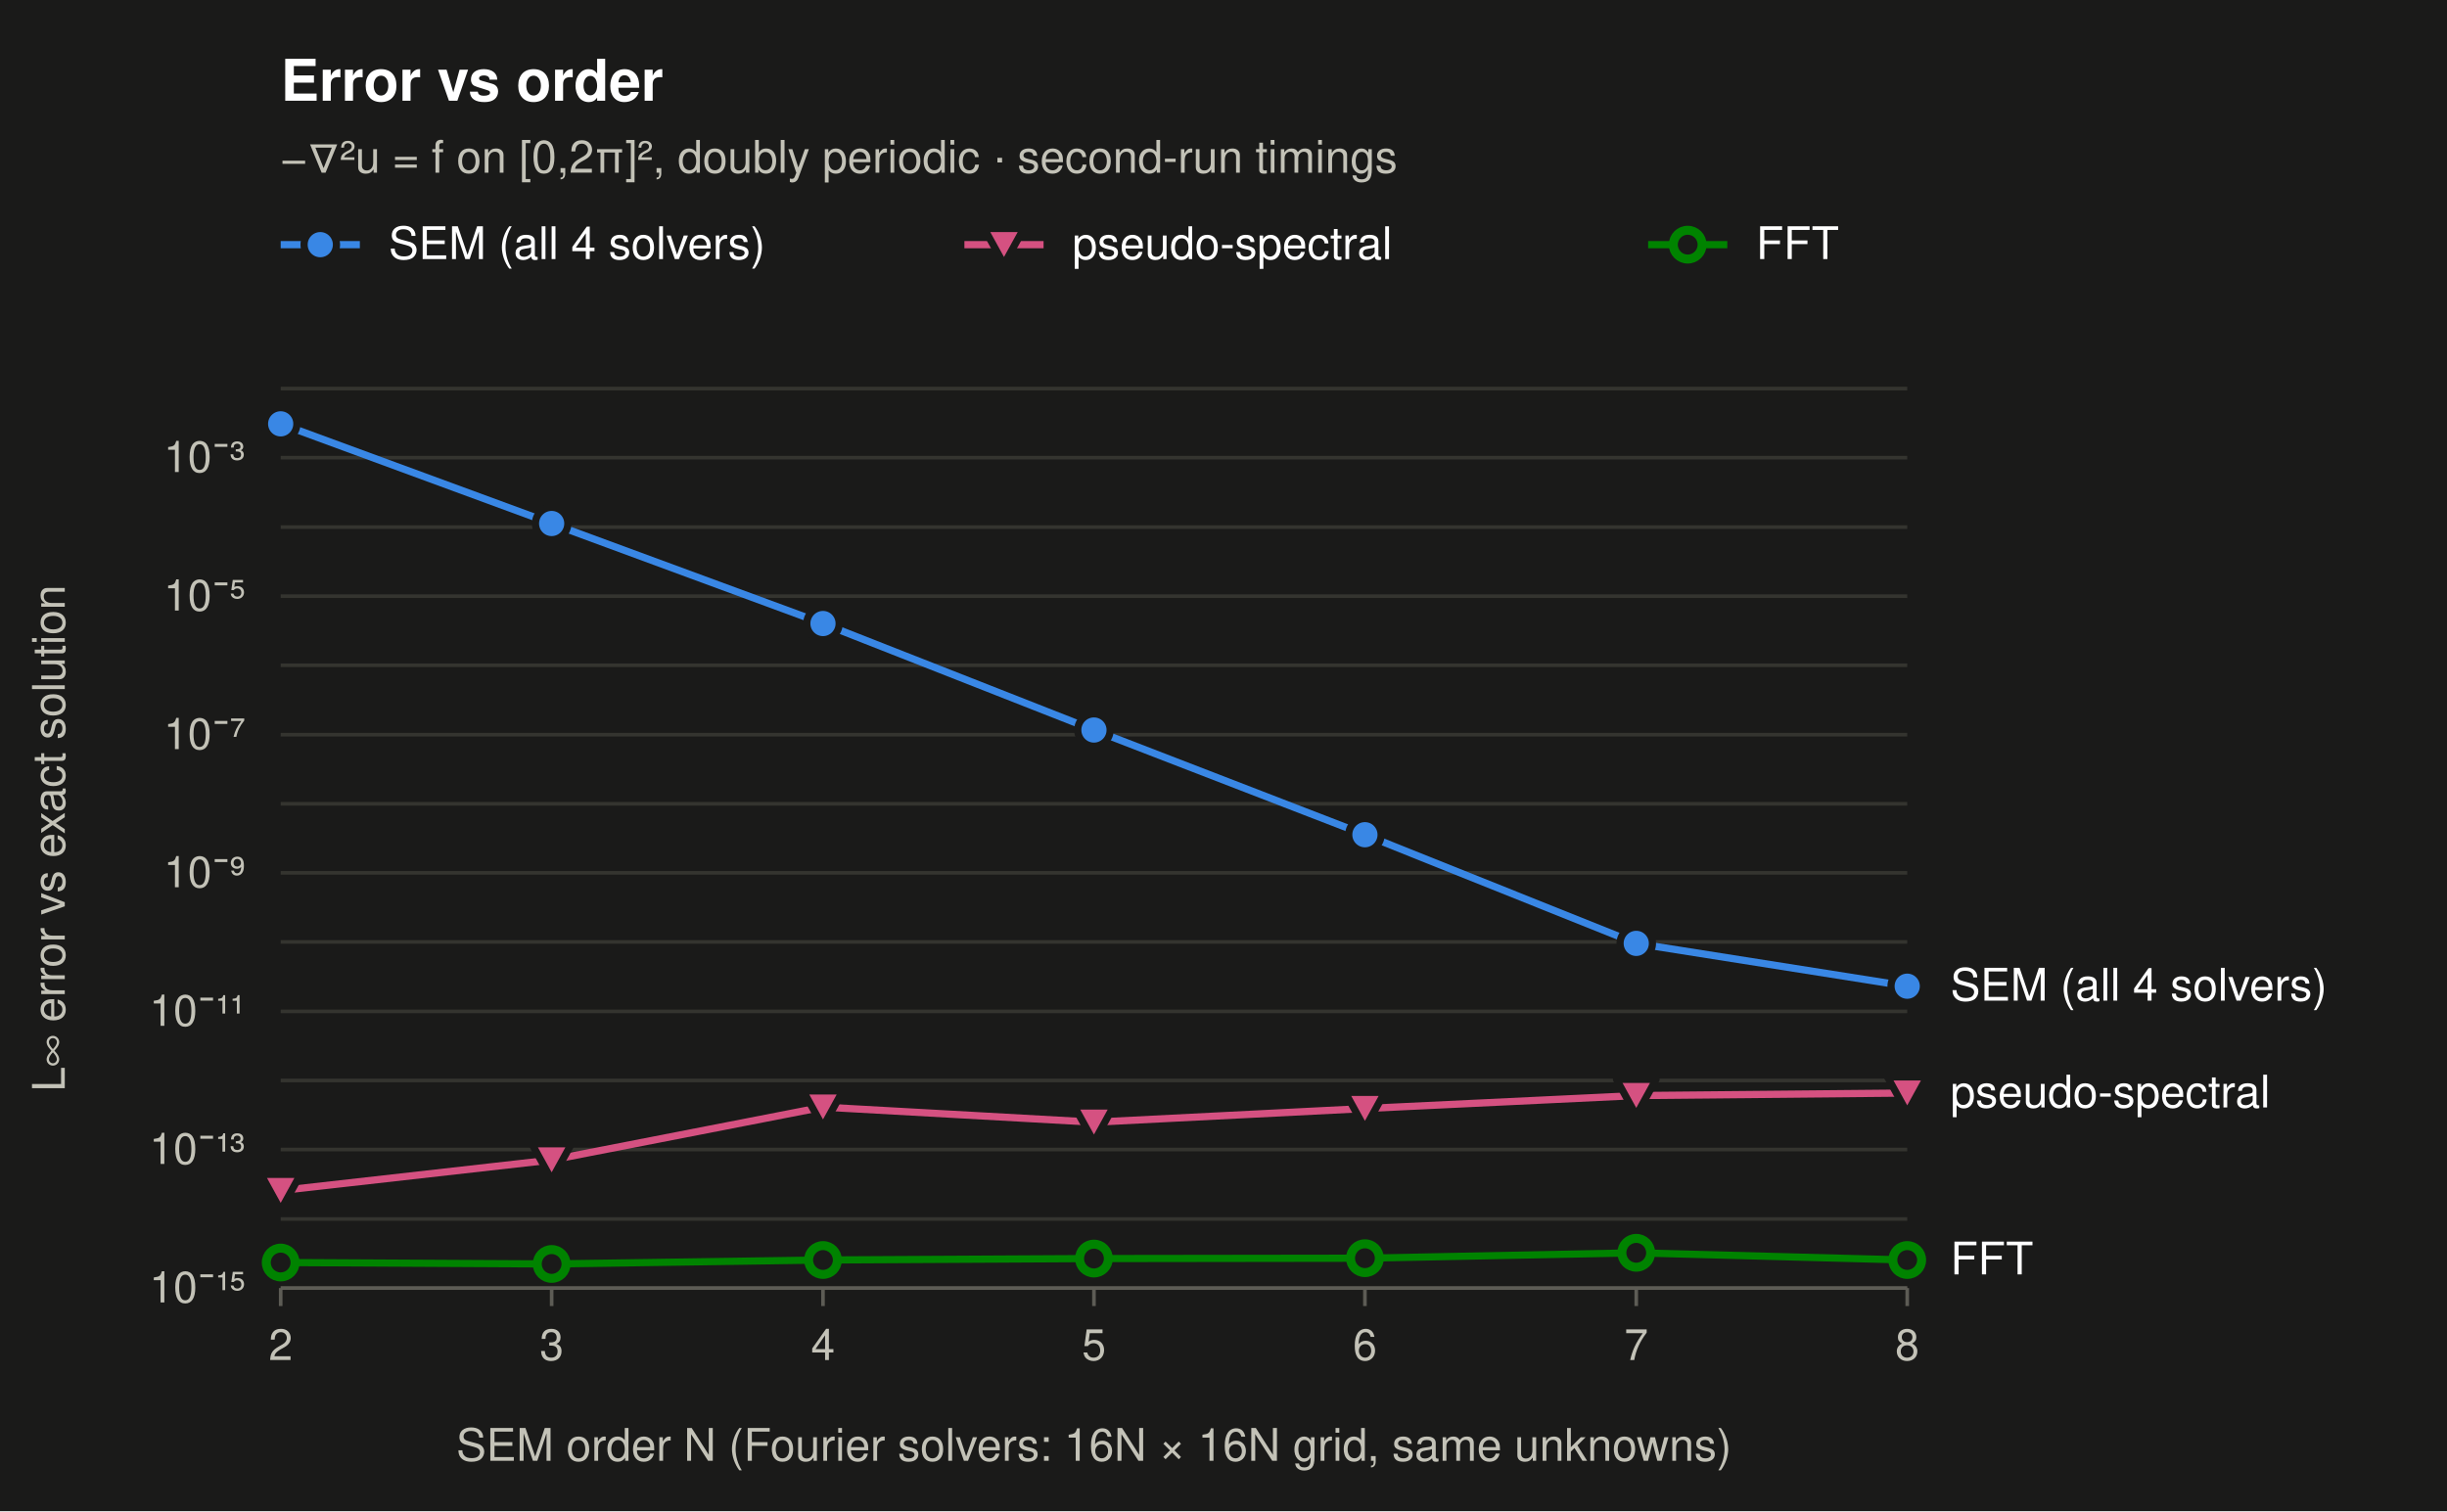
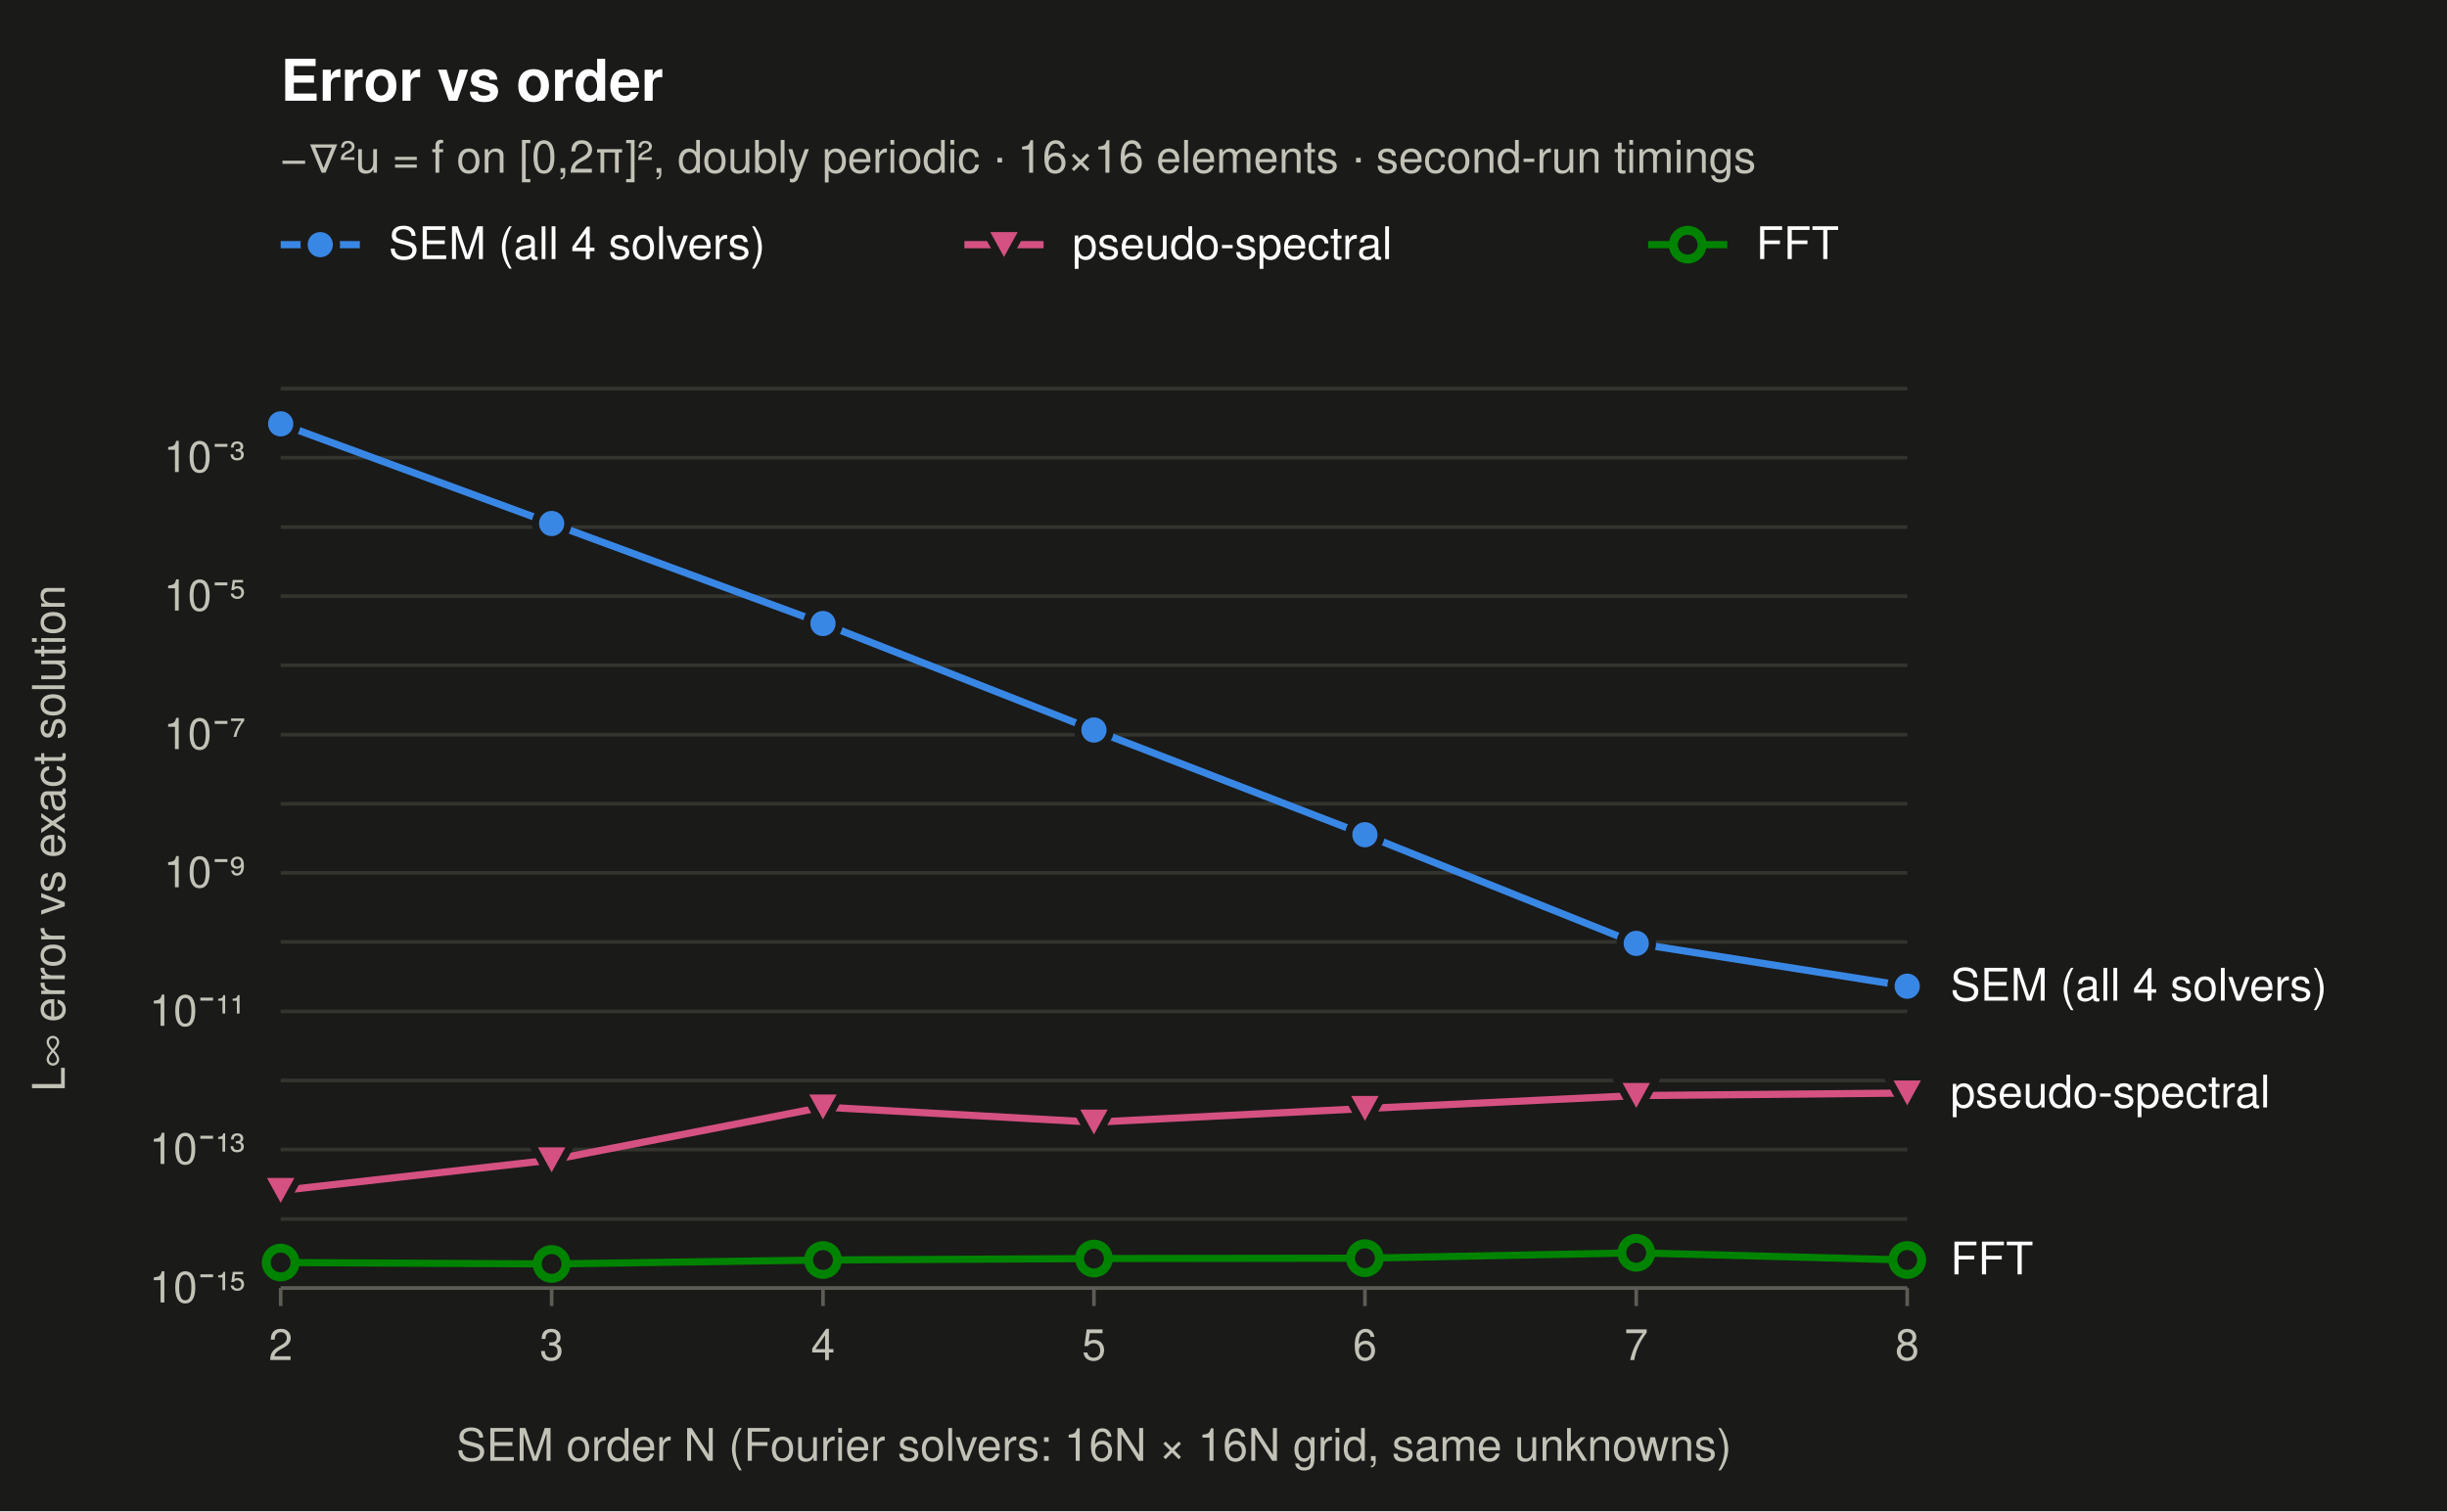
<svg xmlns="http://www.w3.org/2000/svg" viewBox="0 0 680 420" width="680" height="420" role="img" aria-labelledby="t d" font-family="-apple-system, Segoe UI, Helvetica, Arial, sans-serif">
  <rect width="680" height="420" fill="#1a1a19" />
  <text x="78" y="28" font-size="16" font-weight="600" fill="#ffffff">Error vs order</text>
-   <text x="78" y="48" font-size="12.5" fill="#c3c2b7">−∇²u = f on [0,2π]², doubly periodic · second-run timings</text>
+   <text x="78" y="48" font-size="12.5" fill="#c3c2b7">−∇²u = f on [0,2π]², doubly periodic · 16×16 elements · second-run timings</text>
  <line x1="78" x2="530" y1="358.0" y2="358.0" stroke="#34342f" stroke-width="1" />
  <text x="68" y="362.0" font-size="12" text-anchor="end" fill="#c3c2b7">10⁻¹⁵</text>
  <line x1="78" x2="530" y1="338.8" y2="338.8" stroke="#34342f" stroke-width="1" />
  <line x1="78" x2="530" y1="319.5" y2="319.5" stroke="#34342f" stroke-width="1" />
  <text x="68" y="323.5" font-size="12" text-anchor="end" fill="#c3c2b7">10⁻¹³</text>
  <line x1="78" x2="530" y1="300.3" y2="300.3" stroke="#34342f" stroke-width="1" />
  <line x1="78" x2="530" y1="281.1" y2="281.1" stroke="#34342f" stroke-width="1" />
  <text x="68" y="285.1" font-size="12" text-anchor="end" fill="#c3c2b7">10⁻¹¹</text>
  <line x1="78" x2="530" y1="261.8" y2="261.8" stroke="#34342f" stroke-width="1" />
  <line x1="78" x2="530" y1="242.6" y2="242.6" stroke="#34342f" stroke-width="1" />
  <text x="68" y="246.6" font-size="12" text-anchor="end" fill="#c3c2b7">10⁻⁹</text>
  <line x1="78" x2="530" y1="223.4" y2="223.4" stroke="#34342f" stroke-width="1" />
  <line x1="78" x2="530" y1="204.2" y2="204.2" stroke="#34342f" stroke-width="1" />
  <text x="68" y="208.2" font-size="12" text-anchor="end" fill="#c3c2b7">10⁻⁷</text>
  <line x1="78" x2="530" y1="184.9" y2="184.9" stroke="#34342f" stroke-width="1" />
  <line x1="78" x2="530" y1="165.7" y2="165.7" stroke="#34342f" stroke-width="1" />
  <text x="68" y="169.7" font-size="12" text-anchor="end" fill="#c3c2b7">10⁻⁵</text>
  <line x1="78" x2="530" y1="146.5" y2="146.5" stroke="#34342f" stroke-width="1" />
  <line x1="78" x2="530" y1="127.2" y2="127.2" stroke="#34342f" stroke-width="1" />
  <text x="68" y="131.2" font-size="12" text-anchor="end" fill="#c3c2b7">10⁻³</text>
  <line x1="78" x2="530" y1="108.0" y2="108.0" stroke="#34342f" stroke-width="1" />
  <line x1="78" x2="530" y1="358" y2="358" stroke="#5d5c55" stroke-width="1" />
  <line x1="78.0" x2="78.0" y1="358" y2="363" stroke="#5d5c55" stroke-width="1" />
  <text x="78.0" y="378" font-size="12" text-anchor="middle" fill="#c3c2b7">2</text>
  <line x1="153.3" x2="153.3" y1="358" y2="363" stroke="#5d5c55" stroke-width="1" />
  <text x="153.3" y="378" font-size="12" text-anchor="middle" fill="#c3c2b7">3</text>
  <line x1="228.7" x2="228.7" y1="358" y2="363" stroke="#5d5c55" stroke-width="1" />
  <text x="228.7" y="378" font-size="12" text-anchor="middle" fill="#c3c2b7">4</text>
  <line x1="304.0" x2="304.0" y1="358" y2="363" stroke="#5d5c55" stroke-width="1" />
  <text x="304.0" y="378" font-size="12" text-anchor="middle" fill="#c3c2b7">5</text>
  <line x1="379.3" x2="379.3" y1="358" y2="363" stroke="#5d5c55" stroke-width="1" />
  <text x="379.3" y="378" font-size="12" text-anchor="middle" fill="#c3c2b7">6</text>
  <line x1="454.7" x2="454.7" y1="358" y2="363" stroke="#5d5c55" stroke-width="1" />
  <text x="454.7" y="378" font-size="12" text-anchor="middle" fill="#c3c2b7">7</text>
  <line x1="530.0" x2="530.0" y1="358" y2="363" stroke="#5d5c55" stroke-width="1" />
  <text x="530.0" y="378" font-size="12" text-anchor="middle" fill="#c3c2b7">8</text>
  <text x="304.0" y="406" font-size="12.5" text-anchor="middle" fill="#c3c2b7">SEM order N   (Fourier solvers: 16N × 16N grid, same unknowns)</text>
  <text x="18" y="233.0" font-size="12.5" text-anchor="middle" fill="#c3c2b7" transform="rotate(-90 18 233.0)">L∞ error vs exact solution</text>
  <polyline points="78.0,117.8 153.3,145.5 228.7,173.3 304.0,202.9 379.3,232.0 454.7,262.2 530.0,274.1" fill="none" stroke="#3987e5" stroke-width="2" stroke-linejoin="round" stroke-linecap="round" />
  <circle cx="78.0" cy="117.8" r="4.5" fill="#3987e5" stroke="#1a1a19" stroke-width="2" />
  <circle cx="153.3" cy="145.5" r="4.5" fill="#3987e5" stroke="#1a1a19" stroke-width="2" />
  <circle cx="228.7" cy="173.3" r="4.5" fill="#3987e5" stroke="#1a1a19" stroke-width="2" />
  <circle cx="304.0" cy="202.9" r="4.5" fill="#3987e5" stroke="#1a1a19" stroke-width="2" />
  <circle cx="379.3" cy="232.0" r="4.5" fill="#3987e5" stroke="#1a1a19" stroke-width="2" />
  <circle cx="454.7" cy="262.2" r="4.5" fill="#3987e5" stroke="#1a1a19" stroke-width="2" />
  <circle cx="530.0" cy="274.1" r="4.5" fill="#3987e5" stroke="#1a1a19" stroke-width="2" />
  <polyline points="78.0,330.9 153.3,322.4 228.7,307.7 304.0,311.9 379.3,308.1 454.7,304.5 530.0,303.8" fill="none" stroke="#d55181" stroke-width="2" stroke-linejoin="round" stroke-linecap="round" />
  <path d="M78.0,336.4 L83.5,326.4 L72.5,326.4 Z" fill="#d55181" stroke="#1a1a19" stroke-width="2" stroke-linejoin="round" />
  <path d="M153.3,327.9 L158.8,317.9 L147.8,317.9 Z" fill="#d55181" stroke="#1a1a19" stroke-width="2" stroke-linejoin="round" />
  <path d="M228.7,313.2 L234.2,303.2 L223.2,303.2 Z" fill="#d55181" stroke="#1a1a19" stroke-width="2" stroke-linejoin="round" />
  <path d="M304.0,317.4 L309.5,307.4 L298.5,307.4 Z" fill="#d55181" stroke="#1a1a19" stroke-width="2" stroke-linejoin="round" />
  <path d="M379.3,313.6 L384.8,303.6 L373.8,303.6 Z" fill="#d55181" stroke="#1a1a19" stroke-width="2" stroke-linejoin="round" />
  <path d="M454.7,310.0 L460.2,300.0 L449.2,300.0 Z" fill="#d55181" stroke="#1a1a19" stroke-width="2" stroke-linejoin="round" />
  <path d="M530.0,309.3 L535.5,299.3 L524.5,299.3 Z" fill="#d55181" stroke="#1a1a19" stroke-width="2" stroke-linejoin="round" />
  <polyline points="78.0,350.9 153.3,351.3 228.7,350.2 304.0,349.8 379.3,349.7 454.7,348.2 530.0,350.2" fill="none" stroke="#008300" stroke-width="2" stroke-linejoin="round" stroke-linecap="round" />
  <circle cx="78.0" cy="350.9" r="4" fill="#1a1a19" stroke="#008300" stroke-width="2.5" />
  <circle cx="153.3" cy="351.3" r="4" fill="#1a1a19" stroke="#008300" stroke-width="2.5" />
  <circle cx="228.7" cy="350.2" r="4" fill="#1a1a19" stroke="#008300" stroke-width="2.5" />
  <circle cx="304.0" cy="349.8" r="4" fill="#1a1a19" stroke="#008300" stroke-width="2.5" />
  <circle cx="379.3" cy="349.7" r="4" fill="#1a1a19" stroke="#008300" stroke-width="2.5" />
  <circle cx="454.7" cy="348.2" r="4" fill="#1a1a19" stroke="#008300" stroke-width="2.5" />
  <circle cx="530.0" cy="350.2" r="4" fill="#1a1a19" stroke="#008300" stroke-width="2.5" />
  <text x="542.0" y="278.1" font-size="12.5" fill="#ffffff">SEM (all 4 solvers)</text>
  <text x="542.0" y="307.8" font-size="12.5" fill="#ffffff">pseudo-spectral</text>
  <text x="542.0" y="354.2" font-size="12.5" fill="#ffffff">FFT</text>
  <line x1="78" x2="100" y1="68" y2="68" stroke="#3987e5" stroke-width="2" />
  <circle cx="89.0" cy="68.0" r="4.5" fill="#3987e5" stroke="#1a1a19" stroke-width="2" />
  <text x="108" y="72" font-size="12.5" fill="#ffffff">SEM (all 4 solvers)</text>
  <line x1="268" x2="290" y1="68" y2="68" stroke="#d55181" stroke-width="2" />
  <path d="M279.0,73.5 L284.5,63.5 L273.5,63.5 Z" fill="#d55181" stroke="#1a1a19" stroke-width="2" stroke-linejoin="round" />
  <text x="298" y="72" font-size="12.5" fill="#ffffff">pseudo-spectral</text>
  <line x1="458" x2="480" y1="68" y2="68" stroke="#008300" stroke-width="2" />
  <circle cx="469.0" cy="68.0" r="4" fill="#1a1a19" stroke="#008300" stroke-width="2.5" />
  <text x="488" y="72" font-size="12.5" fill="#ffffff">FFT</text>
</svg>
